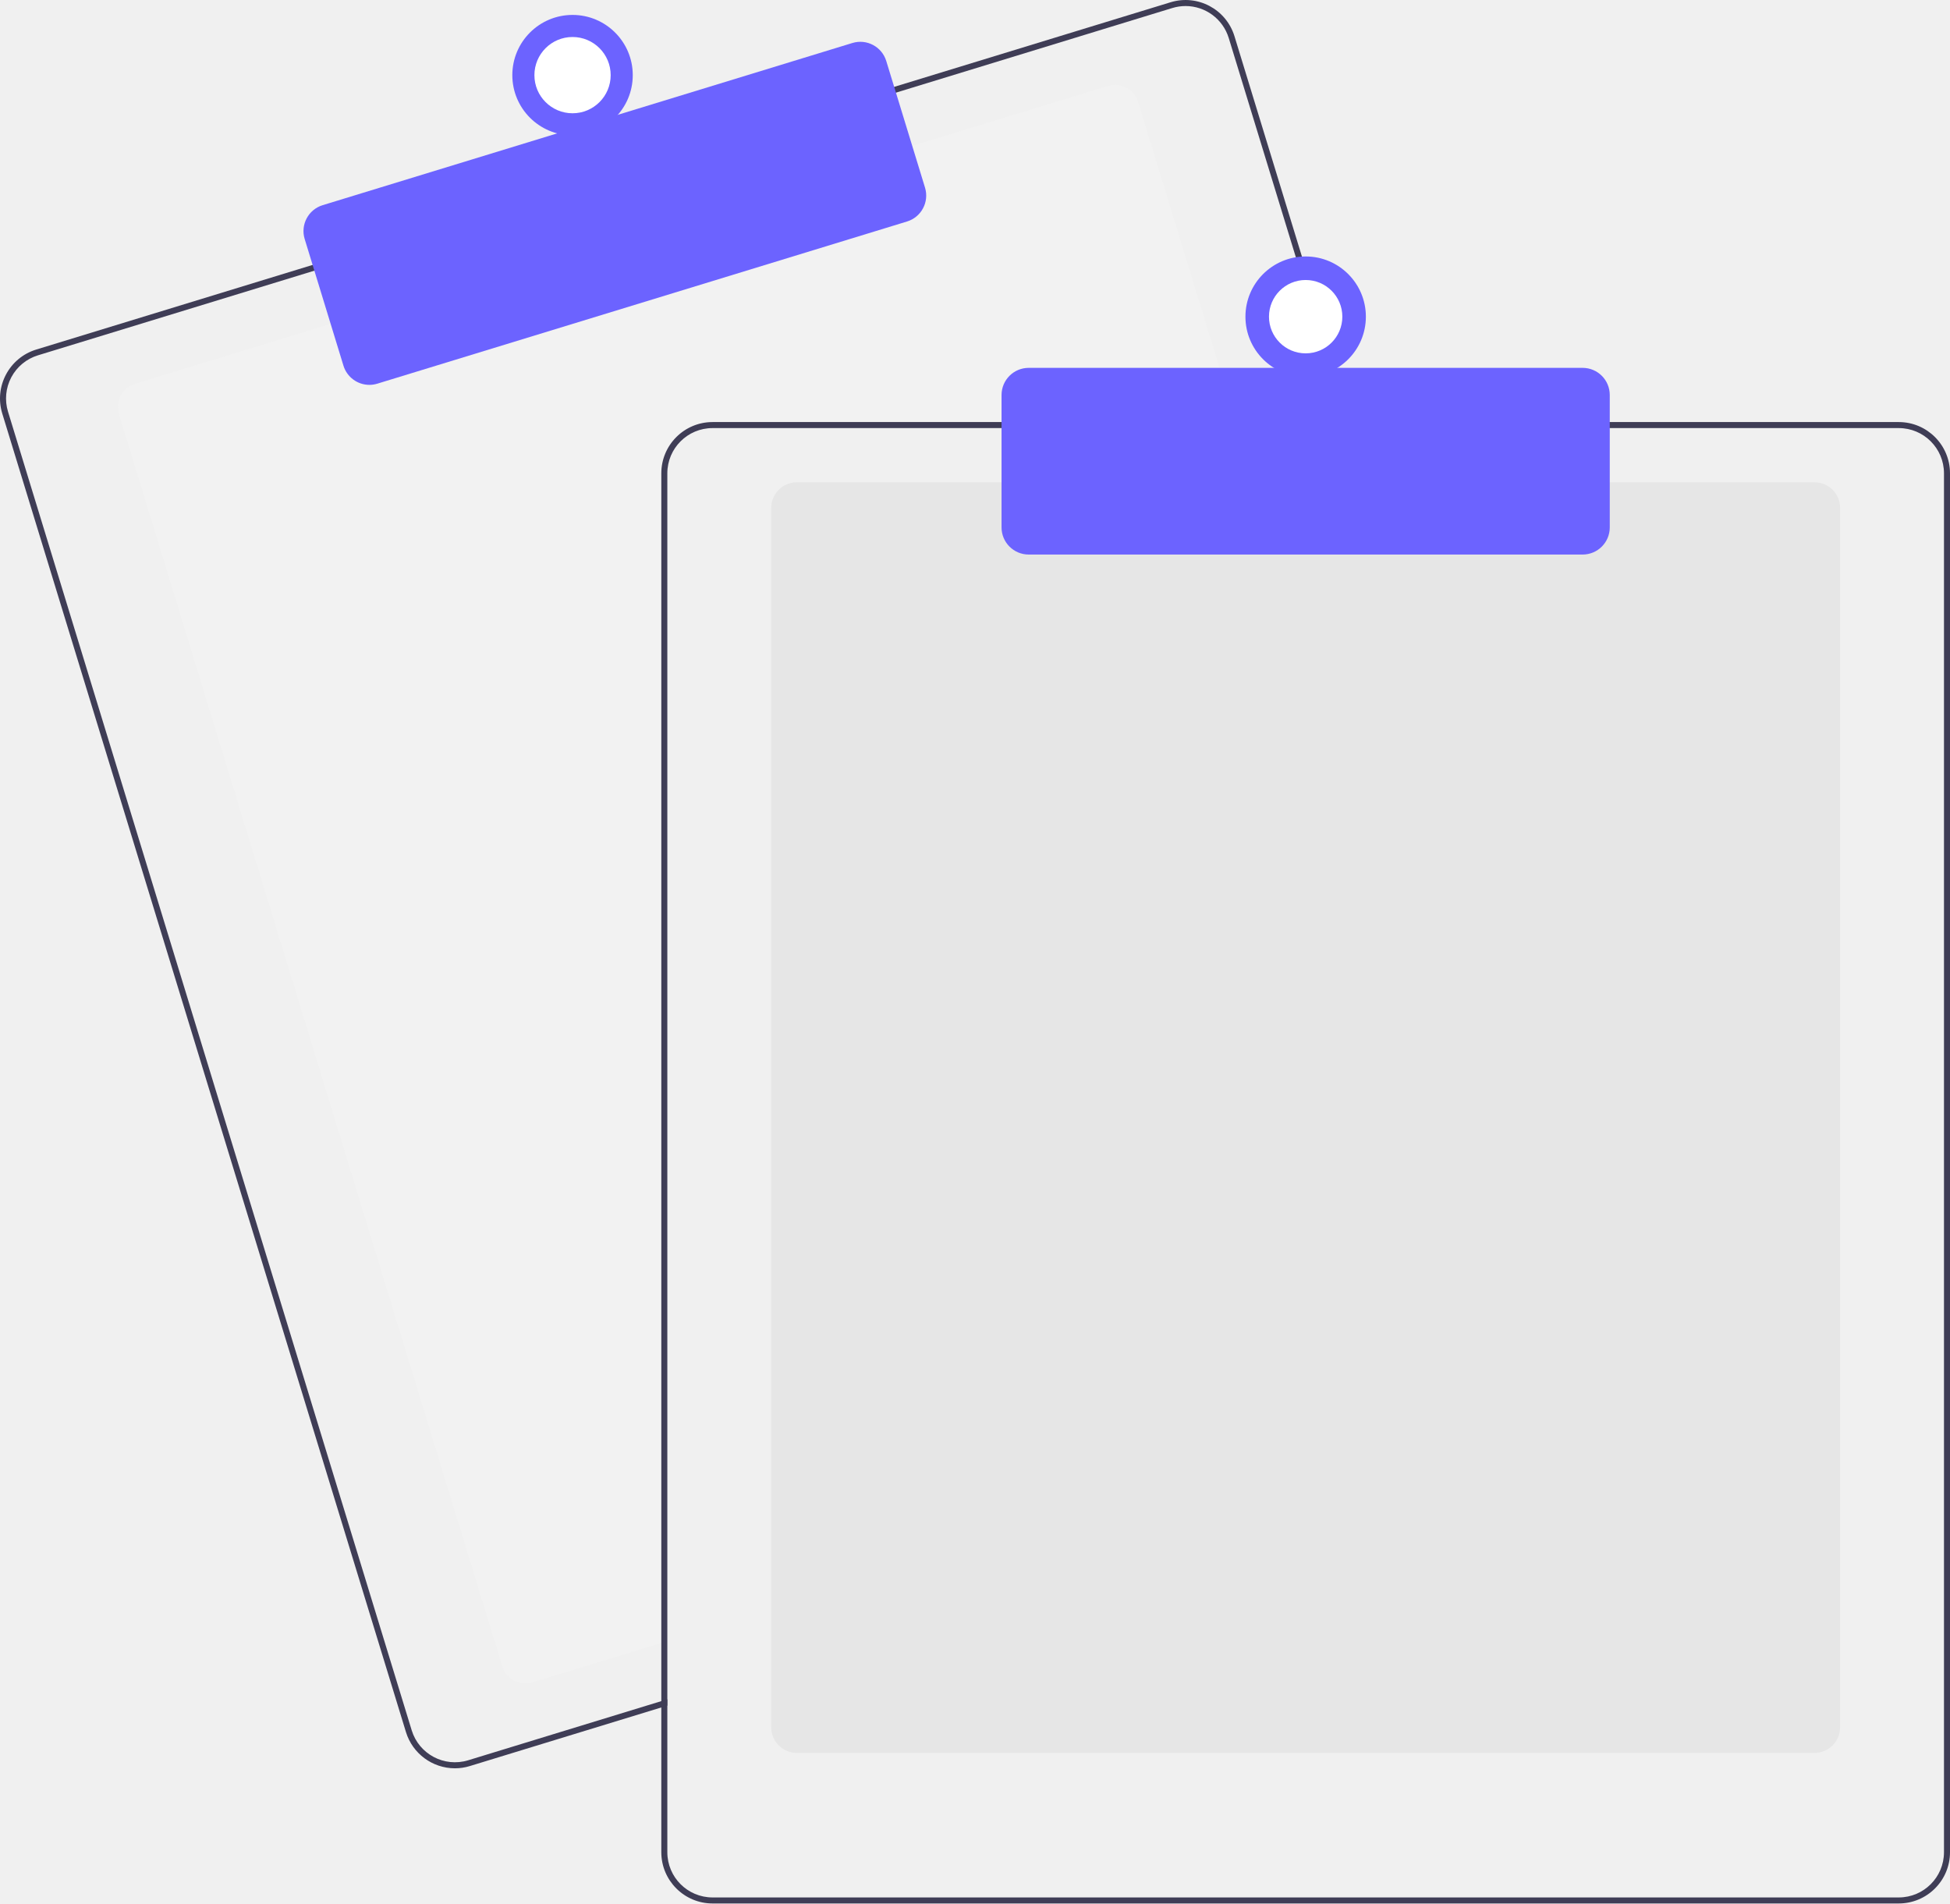
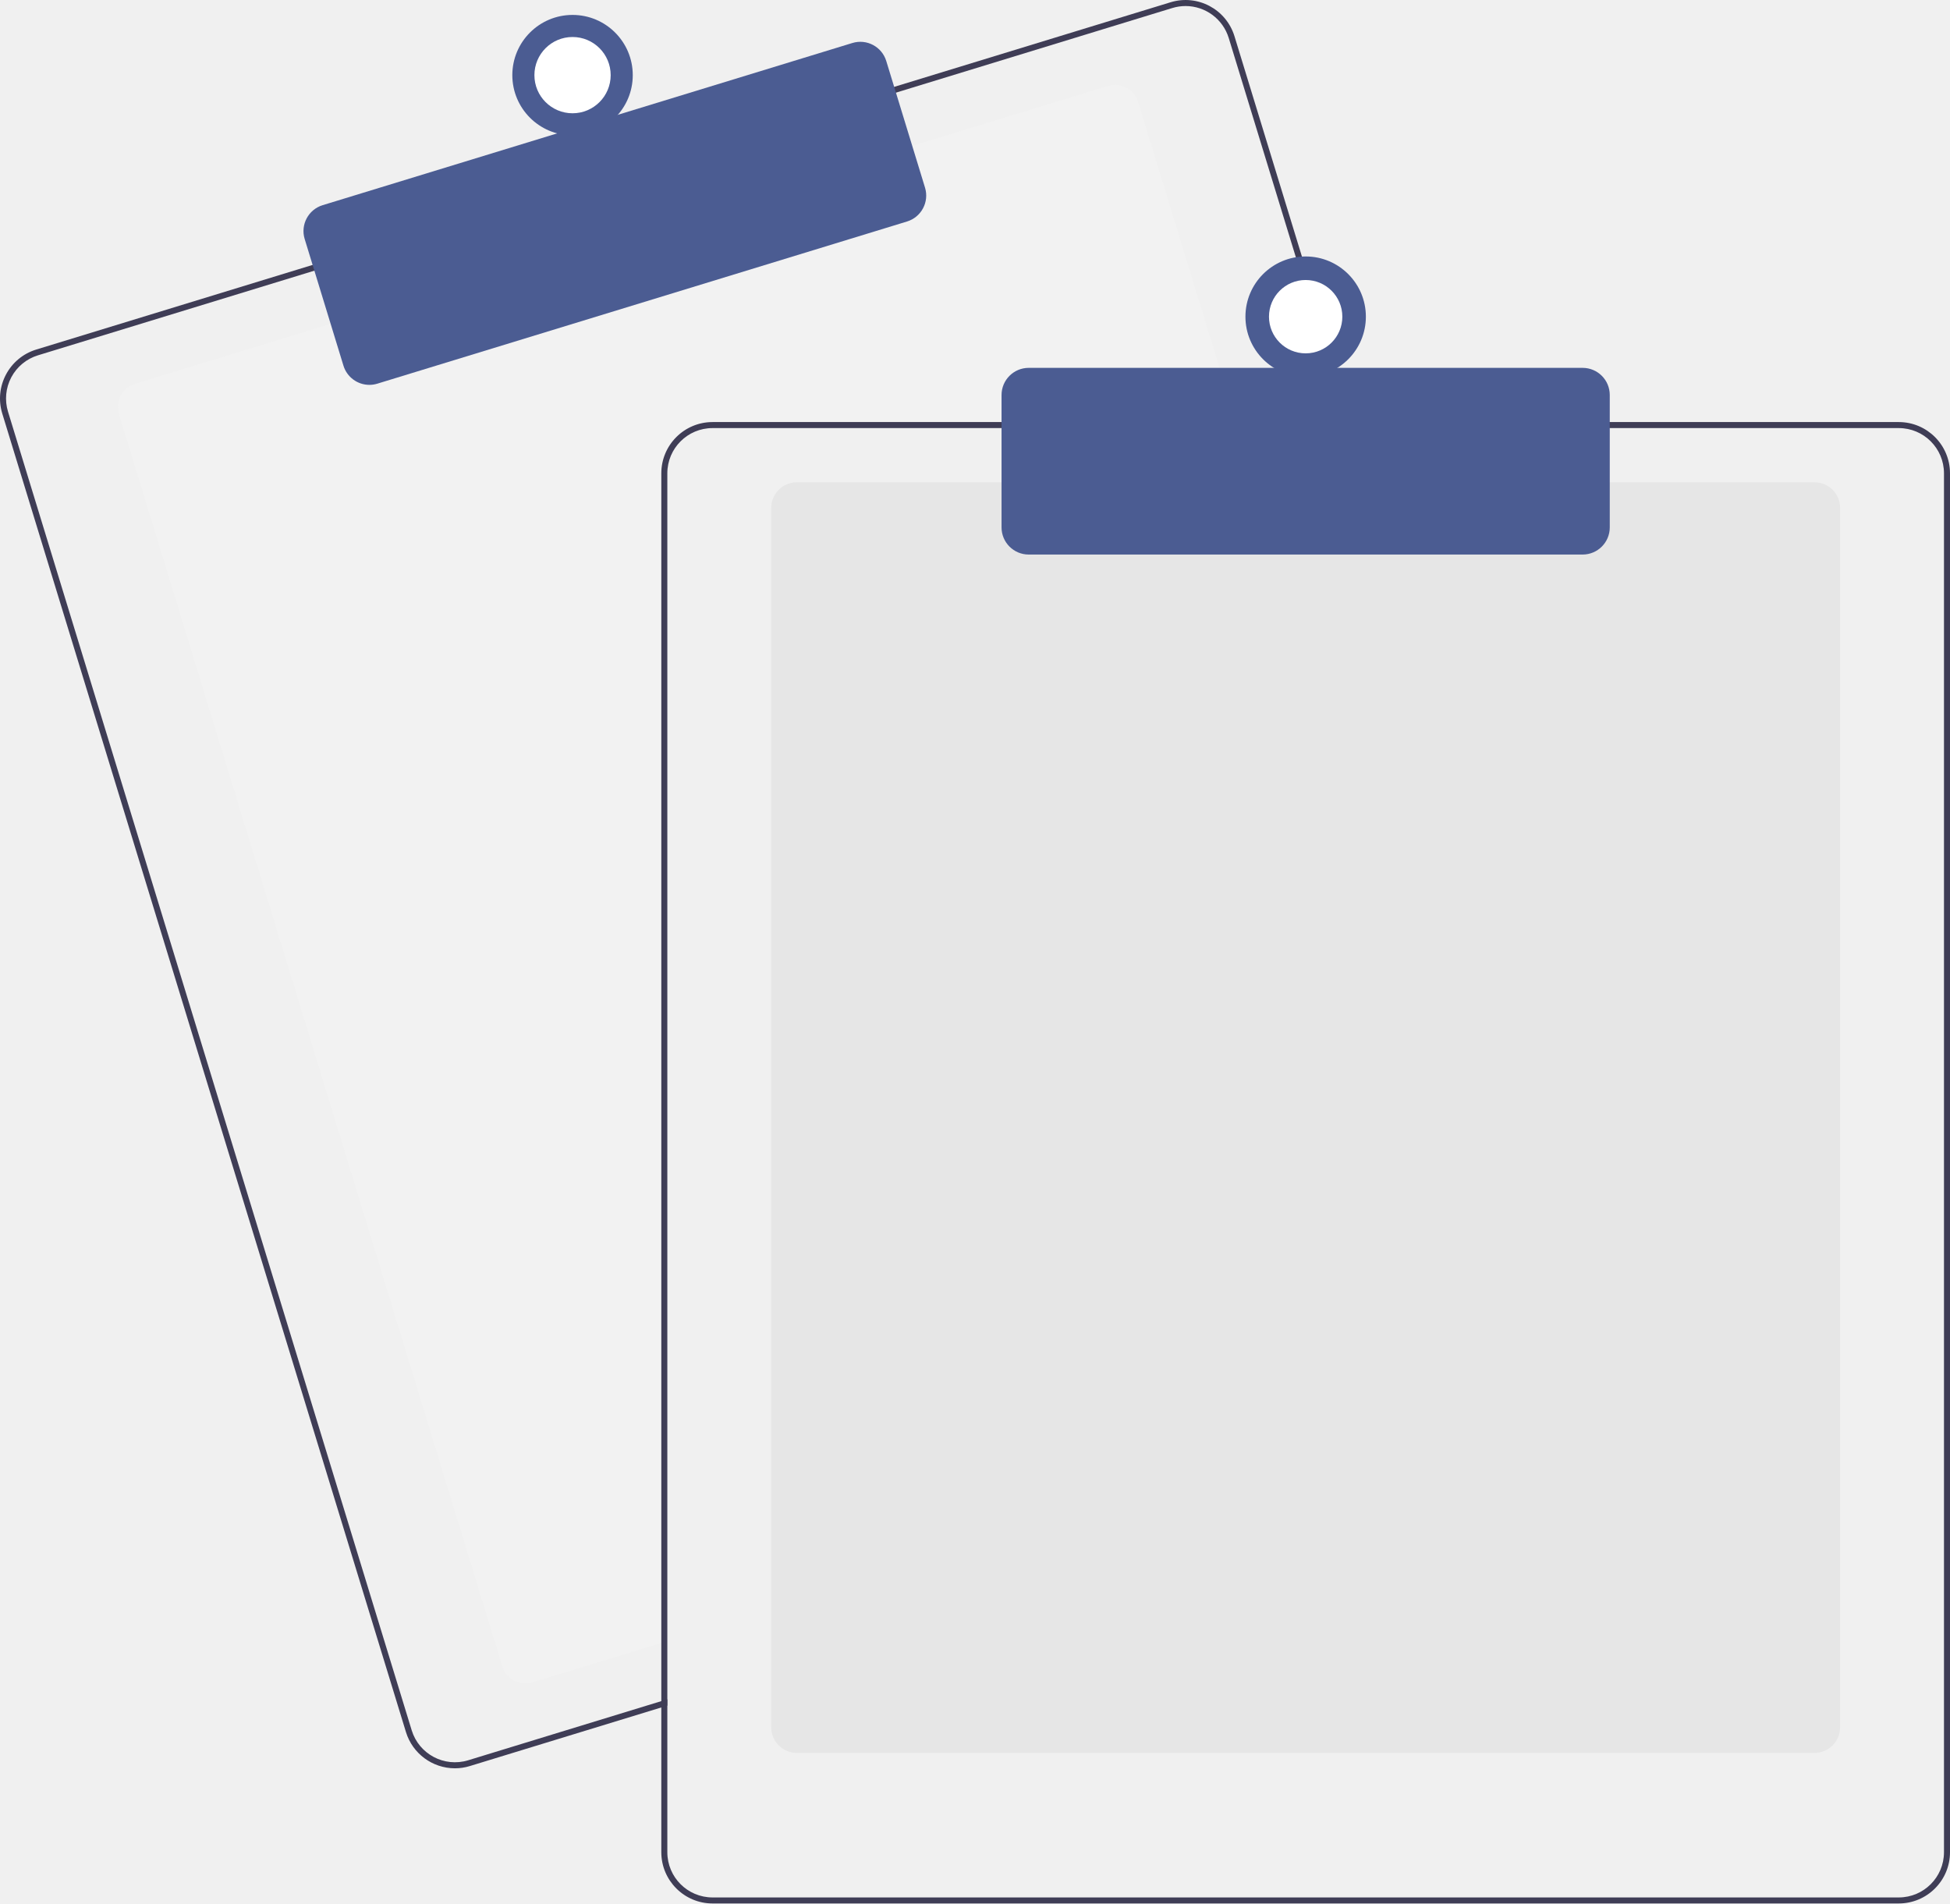
<svg xmlns="http://www.w3.org/2000/svg" data-name="Layer 1" width="647.636" height="632.174" viewBox="0 0 647.636 632.174">
  <path d="M687.328,276.087H512.818a15.018,15.018,0,0,0-15,15v387.85l-2,.61-42.81,13.11a8.007,8.007,0,0,1-9.99-5.31L315.678,271.397a8.003,8.003,0,0,1,5.31-9.99l65.97-20.2,191.25-58.54,65.97-20.2a7.989,7.989,0,0,1,9.99,5.3l32.55,106.32Z" transform="translate(-276.1819 -133.9131)" fill="#f2f2f2" />
  <path d="M725.408,274.087l-39.23-128.14a16.994,16.994,0,0,0-21.23-11.28l-92.75,28.39L380.958,221.607l-92.75,28.4a17.015,17.015,0,0,0-11.28,21.23l134.08,437.93a17.027,17.027,0,0,0,16.26,12.03,16.789,16.789,0,0,0,4.97-.75l63.58-19.46,2-.62v-2.09l-2,.61-64.17,19.65a15.015,15.015,0,0,1-18.73-9.95l-134.07-437.94a14.979,14.979,0,0,1,9.95-18.73l92.75-28.4,191.24-58.54,92.75-28.4a15.156,15.156,0,0,1,4.41-.66,15.015,15.015,0,0,1,14.32,10.61l39.05,127.56.62,2h2.08Z" transform="translate(-276.1819 -133.9131)" fill="#3f3d56" />
-   <path d="M398.863,261.734a9.016,9.016,0,0,1-8.611-6.367l-12.88-42.072a8.999,8.999,0,0,1,5.971-11.24l175.939-53.864a9.009,9.009,0,0,1,11.241,5.971l12.88,42.072a9.01,9.01,0,0,1-5.971,11.241L401.492,261.339A8.976,8.976,0,0,1,398.863,261.734Z" transform="translate(-276.1819 -133.9131)" fill="#6c63ff" />
-   <circle cx="190.154" cy="24.955" r="20" fill="#6c63ff" />
+   <path d="M398.863,261.734a9.016,9.016,0,0,1-8.611-6.367l-12.88-42.072a8.999,8.999,0,0,1,5.971-11.24l175.939-53.864a9.009,9.009,0,0,1,11.241,5.971l12.88,42.072a9.01,9.01,0,0,1-5.971,11.241L401.492,261.339A8.976,8.976,0,0,1,398.863,261.734Z" transform="translate(-276.1819 -133.9131)" fill="#4b5c92" />
+   <circle cx="190.154" cy="24.955" r="20" fill="#4b5c92" />
  <circle cx="190.154" cy="24.955" r="12.665" fill="#fff" />
  <path d="M878.818,716.087h-338a8.51,8.51,0,0,1-8.5-8.5v-405a8.51,8.51,0,0,1,8.5-8.5h338a8.51,8.51,0,0,1,8.5,8.5v405A8.51,8.51,0,0,1,878.818,716.087Z" transform="translate(-276.1819 -133.9131)" fill="#e6e6e6" />
  <path d="M723.318,274.087h-210.5a17.024,17.024,0,0,0-17,17v407.8l2-.61v-407.19a15.018,15.018,0,0,1,15-15H723.938Zm183.5,0h-394a17.024,17.024,0,0,0-17,17v458a17.024,17.024,0,0,0,17,17h394a17.024,17.024,0,0,0,17-17v-458A17.024,17.024,0,0,0,906.818,274.087Zm15,475a15.018,15.018,0,0,1-15,15h-394a15.018,15.018,0,0,1-15-15v-458a15.018,15.018,0,0,1,15-15h394a15.018,15.018,0,0,1,15,15Z" transform="translate(-276.1819 -133.9131)" fill="#3f3d56" />
-   <path d="M801.818,318.087h-184a9.01,9.01,0,0,1-9-9v-44a9.01,9.01,0,0,1,9-9h184a9.01,9.01,0,0,1,9,9v44A9.01,9.01,0,0,1,801.818,318.087Z" transform="translate(-276.1819 -133.9131)" fill="#6c63ff" />
-   <circle cx="433.636" cy="105.174" r="20" fill="#6c63ff" />
+   <path d="M801.818,318.087h-184a9.01,9.01,0,0,1-9-9v-44a9.01,9.01,0,0,1,9-9h184a9.01,9.01,0,0,1,9,9v44A9.01,9.01,0,0,1,801.818,318.087Z" transform="translate(-276.1819 -133.9131)" fill="#4b5c92" />
+   <circle cx="433.636" cy="105.174" r="20" fill="#4b5c92" />
  <circle cx="433.636" cy="105.174" r="12.182" fill="#fff" />
</svg>
